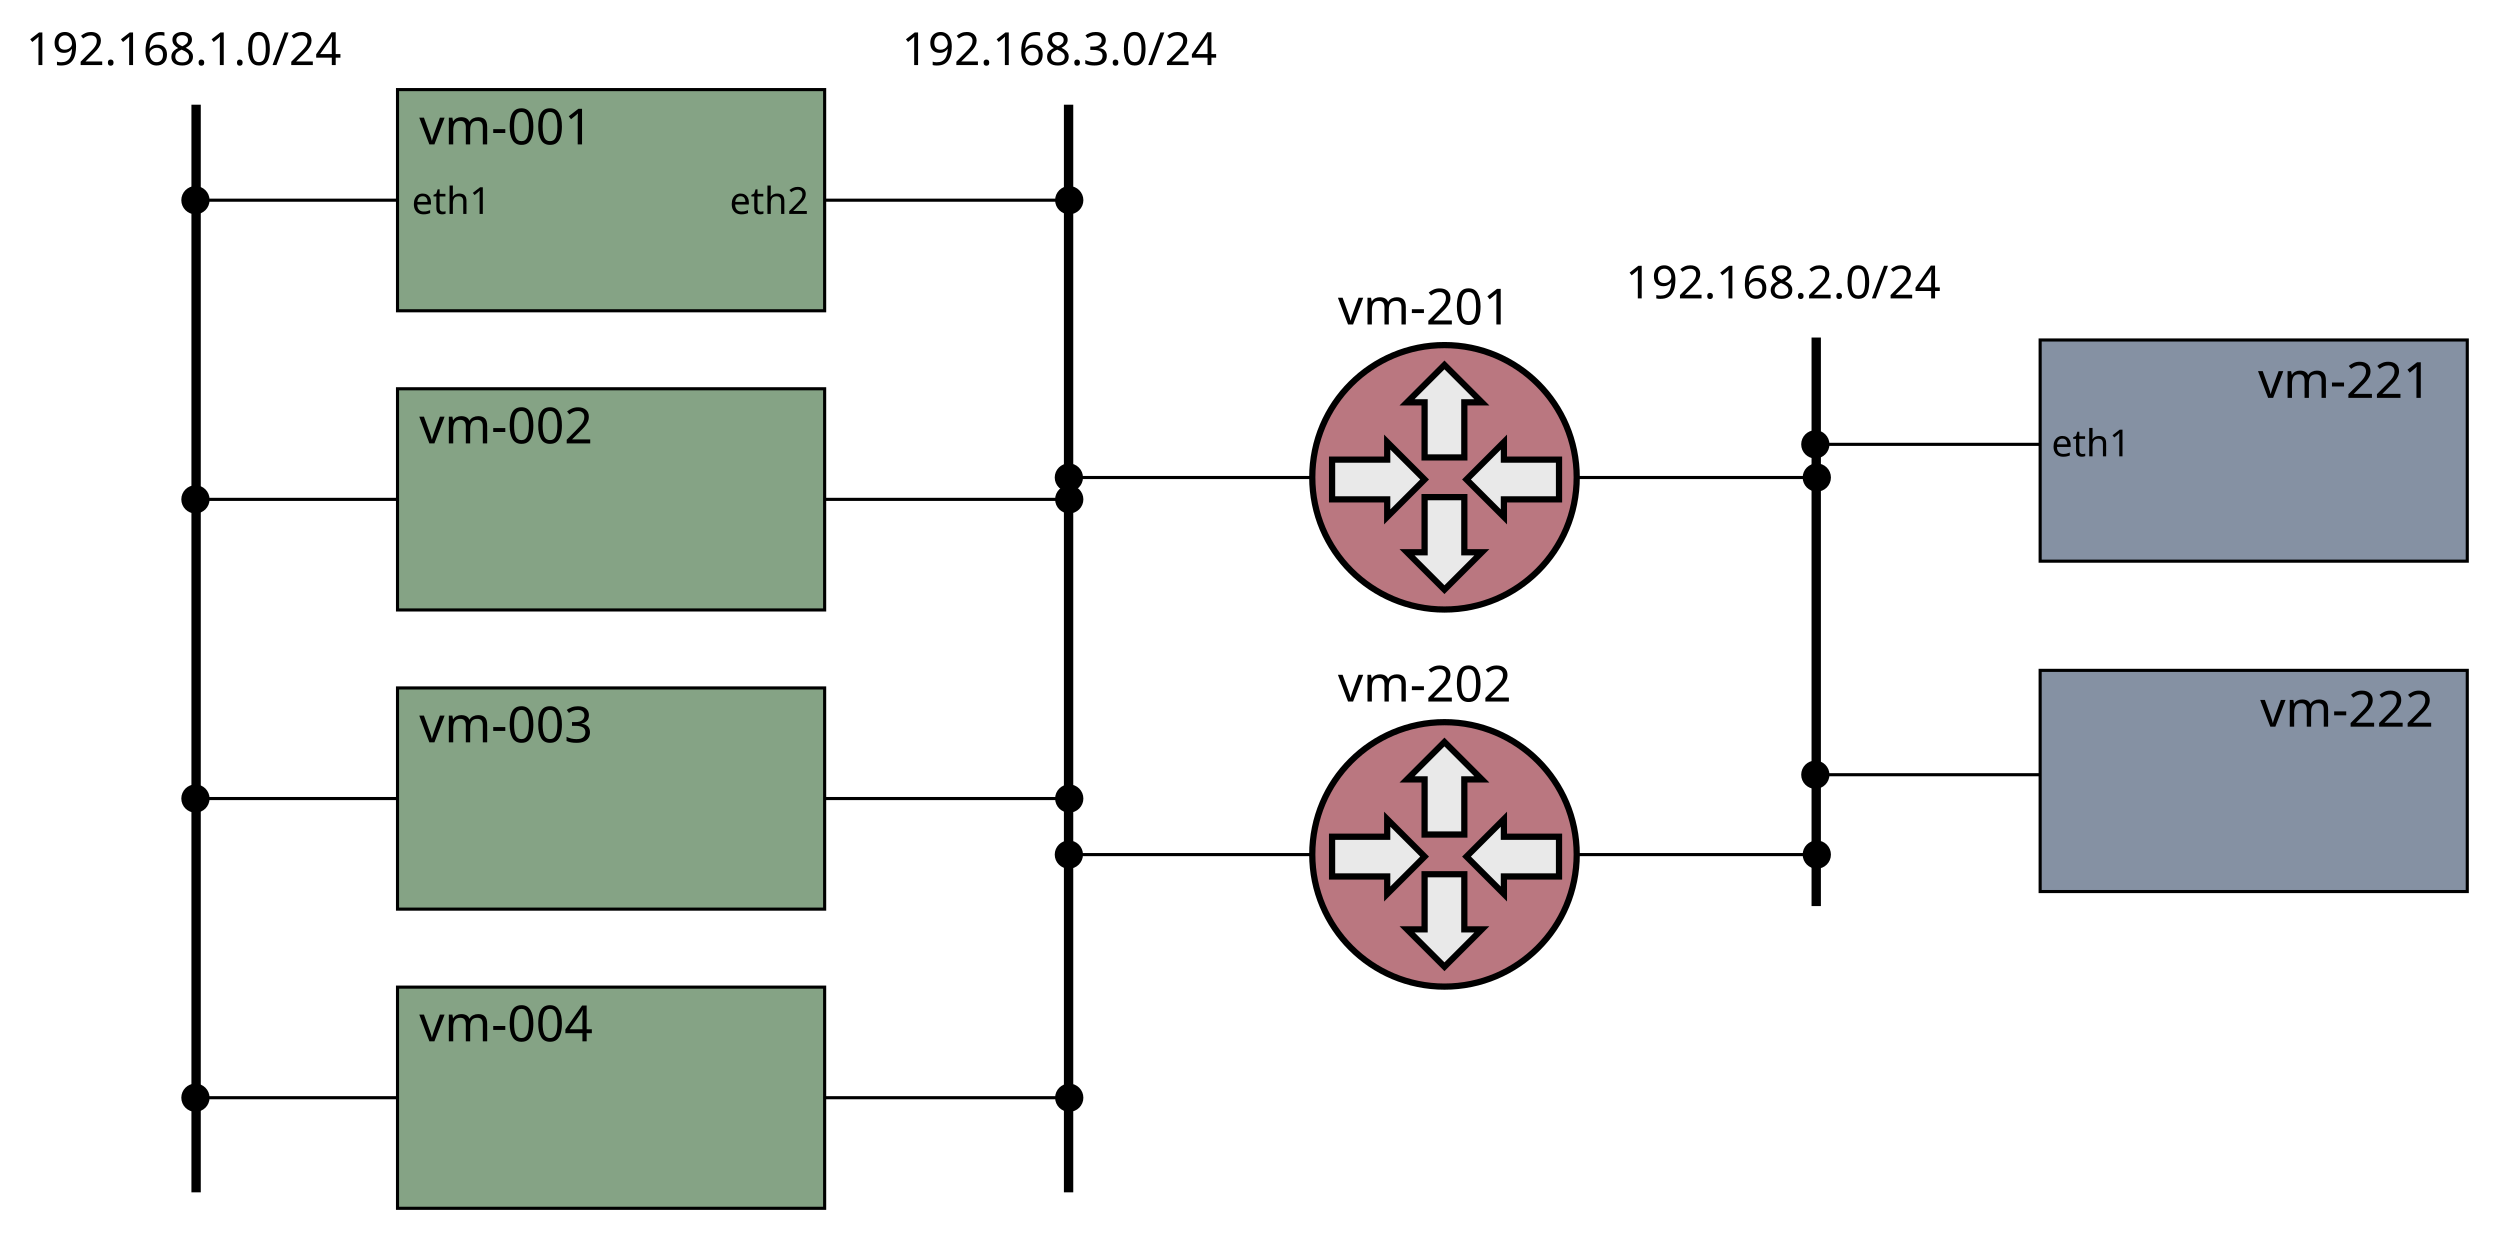
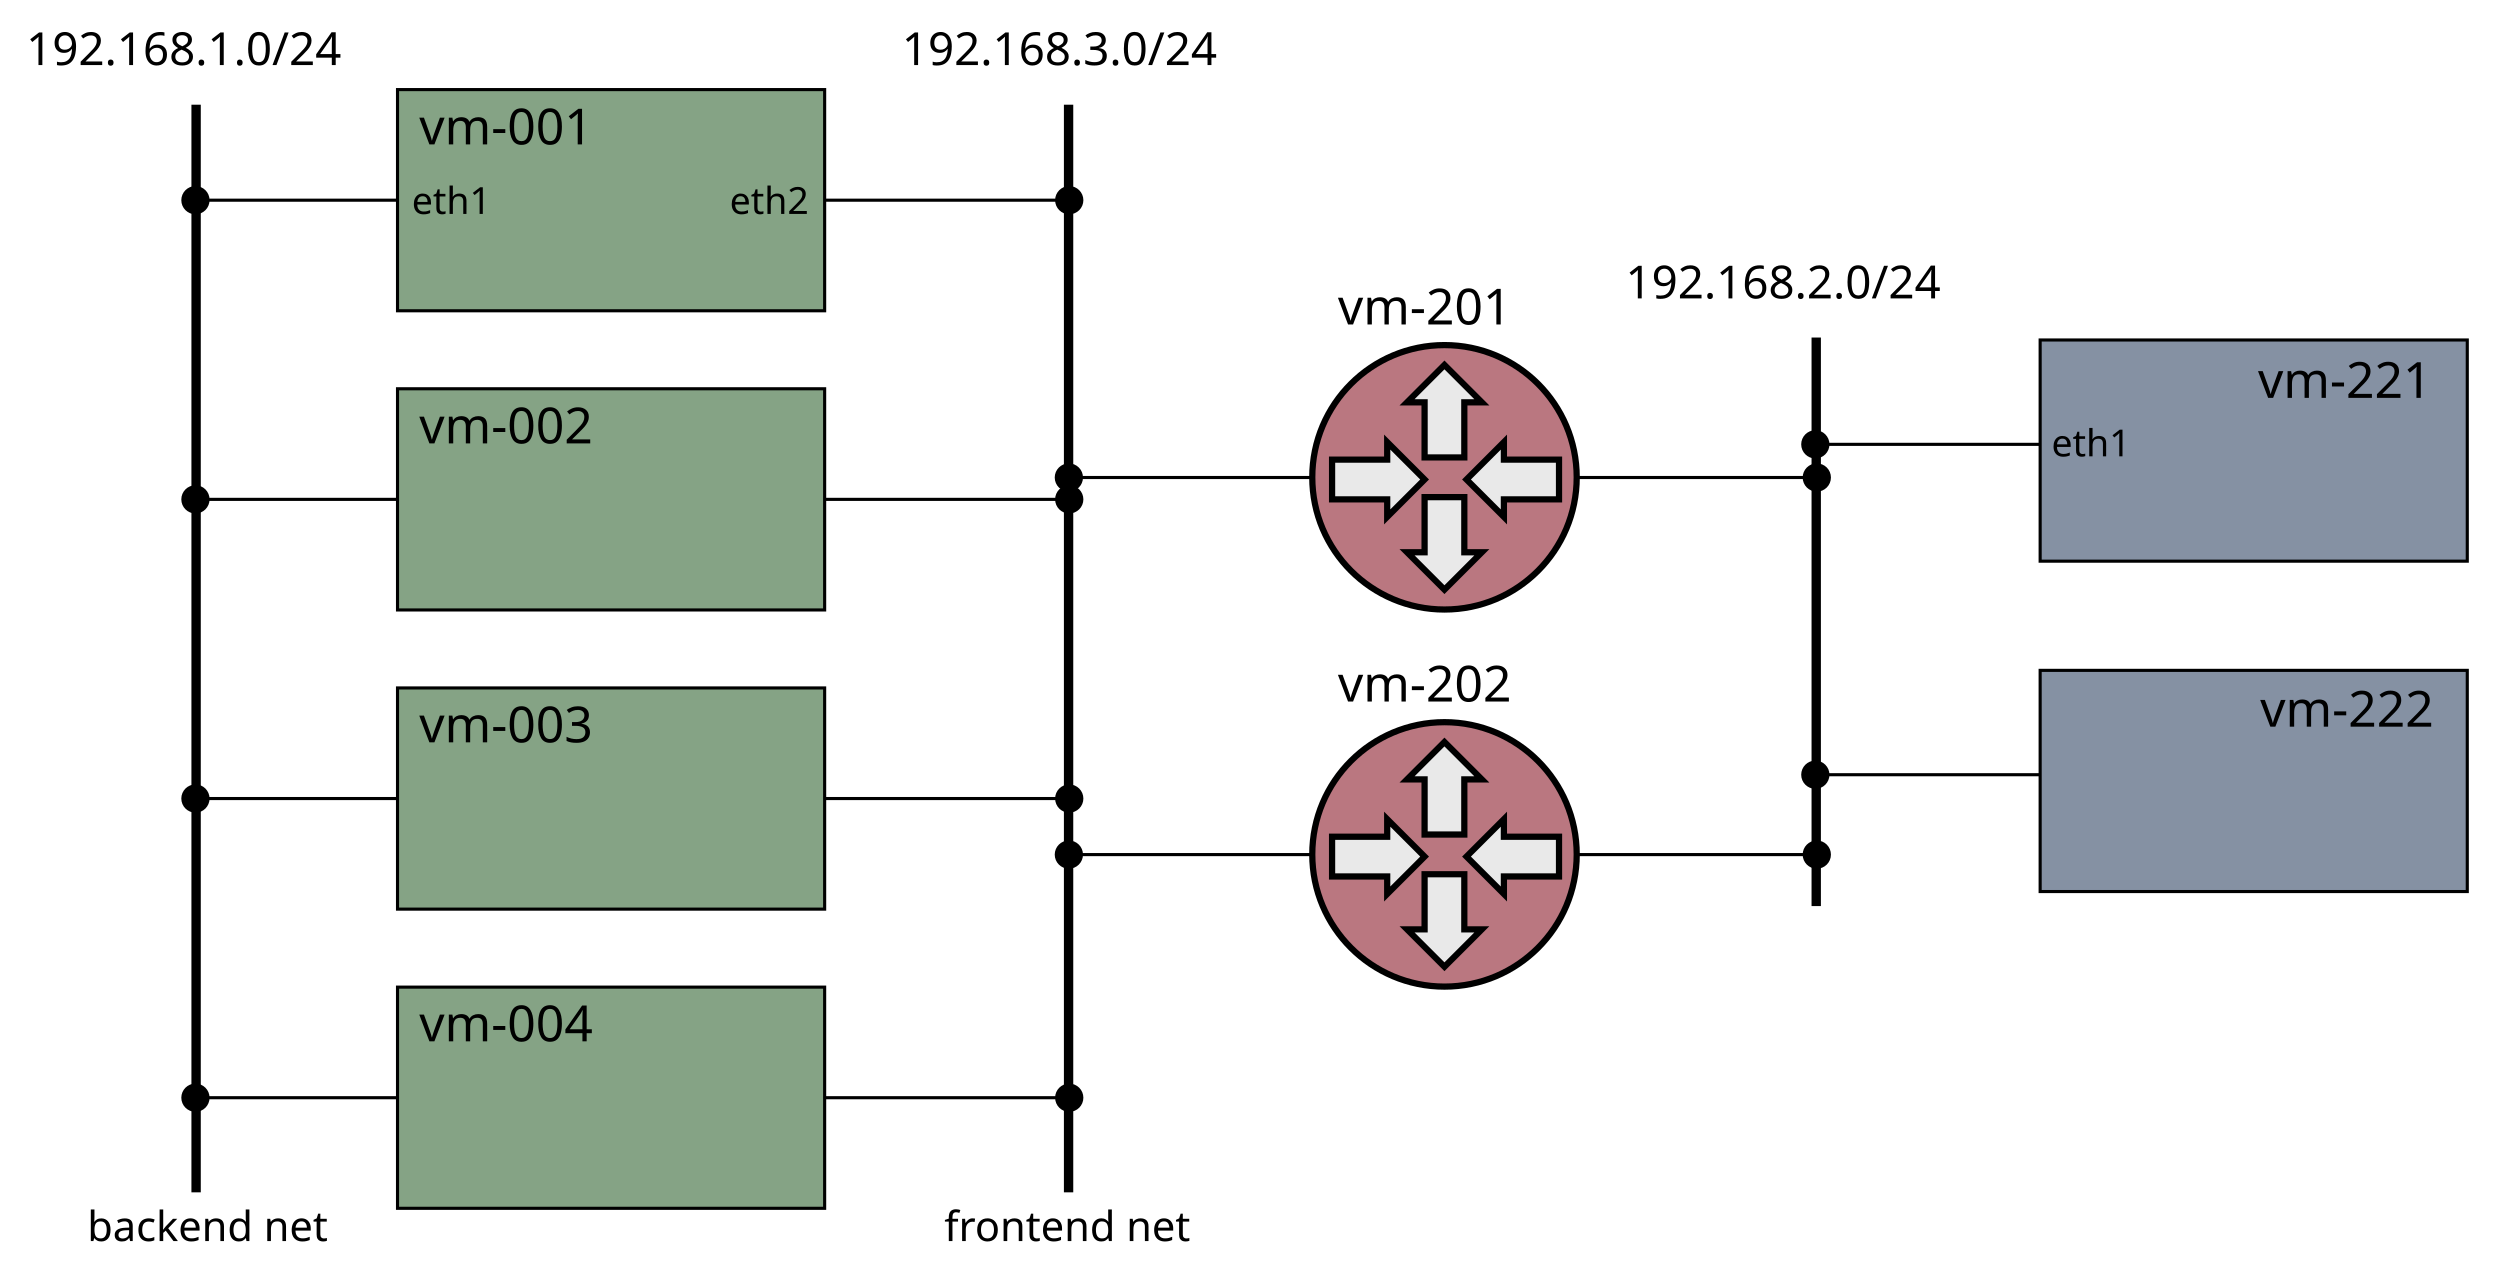
- <svg xmlns="http://www.w3.org/2000/svg" xmlns:xlink="http://www.w3.org/1999/xlink" width="802.201" height="398.222" viewBox="0 0 802.201 398.222" version="1.1" id="SVGRoot">
+ <svg xmlns="http://www.w3.org/2000/svg" xmlns:xlink="http://www.w3.org/1999/xlink" width="802.201" height="408.411" viewBox="0 0 802.201 408.411" version="1.1" id="SVGRoot">
  <defs id="defs3737">
    <marker style="overflow:visible" id="marker1021" refX="0" refY="0" orient="auto">
      <path transform="matrix(0.8,0,0,0.8,5.92,0.8)" style="fill:#000000;fill-opacity:1;fill-rule:evenodd;stroke:#000000;stroke-width:1pt;stroke-opacity:1" d="m -2.5,-1 c 0,2.76 -2.24,5 -5,5 -2.76,0 -5,-2.24 -5,-5 0,-2.76 2.24,-5 5,-5 2.76,0 5,2.24 5,5 z" id="path1019" />
    </marker>
    <marker style="overflow:visible" id="marker963" refX="0" refY="0" orient="auto">
      <path transform="matrix(0.8,0,0,0.8,5.92,0.8)" style="fill:#000000;fill-opacity:1;fill-rule:evenodd;stroke:#000000;stroke-width:1pt;stroke-opacity:1" d="m -2.5,-1 c 0,2.76 -2.24,5 -5,5 -2.76,0 -5,-2.24 -5,-5 0,-2.76 2.24,-5 5,-5 2.76,0 5,2.24 5,5 z" id="path961" />
    </marker>
    <marker orient="auto" refY="0" refX="0" id="marker2541" style="overflow:visible">
      <path id="path2539" d="m -2.5,-1 c 0,2.76 -2.24,5 -5,5 -2.76,0 -5,-2.24 -5,-5 0,-2.76 2.24,-5 5,-5 2.76,0 5,2.24 5,5 z" style="fill:#000000;fill-opacity:1;fill-rule:evenodd;stroke:#000000;stroke-width:1pt;stroke-opacity:1" transform="matrix(0.8,0,0,0.8,5.92,0.8)" />
    </marker>
    <marker orient="auto-start-reverse" refY="3" refX="5" id="ExperimentalArrow">
      <path id="path1256" d="M 10,3 0,6 V 0 Z" style="fill:context-stroke;stroke:#000000;stroke-opacity:1" />
    </marker>
    <marker style="overflow:visible" id="marker13099" refX="0" refY="0" orient="auto">
      <path transform="matrix(0.8,0,0,0.8,5.92,0.8)" style="fill:#000000;fill-opacity:1;fill-rule:evenodd;stroke:#000000;stroke-width:1pt;stroke-opacity:1" d="m -2.5,-1 c 0,2.76 -2.24,5 -5,5 -2.76,0 -5,-2.24 -5,-5 0,-2.76 2.24,-5 5,-5 2.76,0 5,2.24 5,5 z" id="path13097" />
    </marker>
    <marker orient="auto" refY="0" refX="0" id="marker968" style="overflow:visible">
      <path id="path966" d="m -2.5,-1 c 0,2.76 -2.24,5 -5,5 -2.76,0 -5,-2.24 -5,-5 0,-2.76 2.24,-5 5,-5 2.76,0 5,2.24 5,5 z" style="fill:#000000;fill-opacity:1;fill-rule:evenodd;stroke:#000000;stroke-width:1pt;stroke-opacity:1" transform="matrix(0.8,0,0,0.8,5.92,0.8)" />
    </marker>
    <marker style="overflow:visible" id="marker25091" refX="0" refY="0" orient="auto">
      <path transform="matrix(0.8,0,0,0.8,5.92,0.8)" style="fill:#000000;fill-opacity:1;fill-rule:evenodd;stroke:#000000;stroke-width:1pt;stroke-opacity:1" d="m -2.5,-1 c 0,2.76 -2.24,5 -5,5 -2.76,0 -5,-2.24 -5,-5 0,-2.76 2.24,-5 5,-5 2.76,0 5,2.24 5,5 z" id="path25089" />
    </marker>
    <marker style="overflow:visible" id="marker2703" refX="0" refY="0" orient="auto">
      <path transform="matrix(0.8,0,0,0.8,5.92,0.8)" style="fill:#000000;fill-opacity:1;fill-rule:evenodd;stroke:#000000;stroke-width:1pt;stroke-opacity:1" d="m -2.5,-1 c 0,2.76 -2.24,5 -5,5 -2.76,0 -5,-2.24 -5,-5 0,-2.76 2.24,-5 5,-5 2.76,0 5,2.24 5,5 z" id="path2701" />
    </marker>
  </defs>
  <g id="layer1" transform="translate(-69.82156,-268.4033)">
    <g transform="translate(-22)" id="use2748">
      <path style="fill:none;stroke:#000000;stroke-width:1px;stroke-linecap:butt;stroke-linejoin:miter;stroke-opacity:1;marker-end:url(#marker2703)" d="M 242,332.639 H 435" id="path928" />
      <path style="fill:none;stroke:#000000;stroke-width:1px;stroke-linecap:butt;stroke-linejoin:miter;stroke-opacity:1;marker-end:url(#marker2703)" d="M 242,428.639 H 435" id="use930" />
      <path id="use932" d="M 242,524.639 H 435" style="fill:none;stroke:#000000;stroke-width:1px;stroke-linecap:butt;stroke-linejoin:miter;stroke-opacity:1;marker-end:url(#marker2703)" />
      <path style="fill:none;stroke:#000000;stroke-width:1px;stroke-linecap:butt;stroke-linejoin:miter;stroke-opacity:1;marker-end:url(#marker2703)" d="M 242,620.639 H 435" id="use934" />
      <path style="fill:none;stroke:#000000;stroke-width:3;stroke-linecap:butt;stroke-linejoin:miter;stroke-miterlimit:4;stroke-dasharray:none;stroke-opacity:1" d="M 434.707,302 V 651" id="path936" />
    </g>
    <g id="g924" transform="matrix(-1,0,0,1,567.4533,0)">
      <path id="path914" d="M 242,332.639 H 435" style="fill:none;stroke:#000000;stroke-width:1px;stroke-linecap:butt;stroke-linejoin:miter;stroke-opacity:1;marker-end:url(#marker2703)" />
      <path id="path916" d="M 242,428.639 H 435" style="fill:none;stroke:#000000;stroke-width:1px;stroke-linecap:butt;stroke-linejoin:miter;stroke-opacity:1;marker-end:url(#marker2703)" />
      <path style="fill:none;stroke:#000000;stroke-width:1px;stroke-linecap:butt;stroke-linejoin:miter;stroke-opacity:1;marker-end:url(#marker2703)" d="M 242,524.639 H 435" id="path918" />
      <path id="path920" d="M 242,620.639 H 435" style="fill:none;stroke:#000000;stroke-width:1px;stroke-linecap:butt;stroke-linejoin:miter;stroke-opacity:1;marker-end:url(#marker2703)" />
      <path id="path922" d="M 434.707,302 V 651" style="fill:none;stroke:#000000;stroke-width:3;stroke-linecap:butt;stroke-linejoin:miter;stroke-miterlimit:4;stroke-dasharray:none;stroke-opacity:1" />
    </g>
    <rect style="fill:#85a385;fill-opacity:1;stroke:#000000;stroke-width:1;stroke-miterlimit:4;stroke-dasharray:none;stroke-opacity:1" id="rect5305" width="137.057" height="70.974" x="197.378" y="297.152" />
    <use x="0" y="0" xlink:href="#rect5305" id="use1051" transform="translate(0,96)" width="100%" height="100%" />
    <use x="0" y="0" xlink:href="#use1051" id="use1053" transform="translate(0,96)" width="100%" height="100%" />
    <use x="0" y="0" xlink:href="#use1053" id="use1055" transform="translate(0,96)" width="100%" height="100%" />
    <text xml:space="preserve" style="font-style:normal;font-weight:normal;font-size:16px;line-height:1.25;font-family:sans-serif;letter-spacing:0px;word-spacing:0px;fill:#000000;fill-opacity:1;stroke:none" x="204.354" y="314.745" id="text16734">
      <tspan id="tspan16732" x="204.354" y="314.745">vm-001</tspan>
    </text>
    <text xml:space="preserve" style="font-style:normal;font-weight:normal;font-size:14.667px;line-height:1.25;font-family:sans-serif;letter-spacing:0px;word-spacing:0px;fill:#000000;fill-opacity:1;stroke:none" x="359.21" y="289.289" id="text16742">
      <tspan id="tspan16740" x="359.21" y="289.289">192.168.3.0/24</tspan>
    </text>
    <text id="text16750" y="410.675" x="204.354" style="font-style:normal;font-weight:normal;font-size:16px;line-height:1.25;font-family:sans-serif;letter-spacing:0px;word-spacing:0px;fill:#000000;fill-opacity:1;stroke:none" xml:space="preserve">
      <tspan y="410.675" x="204.354" id="tspan16748">vm-002</tspan>
    </text>
    <text xml:space="preserve" style="font-style:normal;font-weight:normal;font-size:16px;line-height:1.25;font-family:sans-serif;letter-spacing:0px;word-spacing:0px;fill:#000000;fill-opacity:1;stroke:none" x="204.354" y="506.606" id="text16754">
      <tspan id="tspan16752" x="204.354" y="506.606">vm-003</tspan>
    </text>
    <text id="text16758" y="602.537" x="204.354" style="font-style:normal;font-weight:normal;font-size:16px;line-height:1.25;font-family:sans-serif;letter-spacing:0px;word-spacing:0px;fill:#000000;fill-opacity:1;stroke:none" xml:space="preserve">
      <tspan y="602.537" x="204.354" id="tspan16756">vm-004</tspan>
    </text>
    <text xml:space="preserve" style="font-style:normal;font-weight:normal;font-size:16px;line-height:1.25;font-family:sans-serif;letter-spacing:0px;word-spacing:0px;fill:#000000;fill-opacity:1;stroke:none" x="499.132" y="372.514" id="text16762">
      <tspan id="tspan16760" x="499.132" y="372.514">vm-201</tspan>
    </text>
    <path style="fill:none;stroke:#000000;stroke-width:1px;stroke-linecap:butt;stroke-linejoin:miter;stroke-opacity:1;marker-end:url(#marker2541)" d="M 754.775,410.985 H 652.245" id="path16784" />
    <rect y="377.498" x="724.465" height="70.974" width="137.057" id="rect16780" style="fill:#8591a3;fill-opacity:1;stroke:#000000;stroke-width:1;stroke-miterlimit:4;stroke-dasharray:none;stroke-opacity:1" />
    <use x="0" y="0" xlink:href="#path16784" id="use16820" transform="translate(0,106.0107)" width="100%" height="100%" />
    <use x="0" y="0" xlink:href="#rect16780" id="use16782" transform="translate(0,106.0107)" width="100%" height="100%" />
    <text id="text25191" y="396.062" x="794.373" style="font-style:normal;font-weight:normal;font-size:16px;line-height:1.25;font-family:sans-serif;letter-spacing:0px;word-spacing:0px;fill:#000000;fill-opacity:1;stroke:none" xml:space="preserve">
      <tspan y="396.062" x="794.373" id="tspan25189">vm-221</tspan>
    </text>
    <text xml:space="preserve" style="font-style:normal;font-weight:normal;font-size:16px;line-height:1.25;font-family:sans-serif;letter-spacing:0px;word-spacing:0px;fill:#000000;fill-opacity:1;stroke:none" x="795.08" y="501.587" id="text25195">
      <tspan id="tspan25193" x="795.08" y="501.587">vm-222</tspan>
    </text>
    <text xml:space="preserve" style="font-style:normal;font-weight:normal;font-size:14.667px;line-height:1.25;font-family:sans-serif;letter-spacing:0px;word-spacing:0px;fill:#000000;fill-opacity:1;stroke:none" x="591.412" y="364.159" id="text25203">
      <tspan id="tspan25201" x="591.412" y="364.159">192.168.2.0/24</tspan>
    </text>
    <text xml:space="preserve" style="font-style:normal;font-weight:normal;font-size:12px;line-height:1.25;font-family:sans-serif;letter-spacing:0px;word-spacing:0px;fill:#000000;fill-opacity:1;stroke:none" x="201.965" y="337.057" id="text25215">
      <tspan id="tspan25213" x="201.965" y="337.057">eth1</tspan>
    </text>
    <text id="text25227" y="414.839" x="728.107" style="font-style:normal;font-weight:normal;font-size:12px;line-height:1.25;font-family:sans-serif;letter-spacing:0px;word-spacing:0px;fill:#000000;fill-opacity:1;stroke:none" xml:space="preserve">
      <tspan y="414.839" x="728.107" id="tspan25225">eth1</tspan>
    </text>
    <g id="g1228" transform="translate(0,19)">
      <path id="path959" d="m 412.878,402.626 h 240" style="fill:none;stroke:#000000;stroke-width:1px;stroke-linecap:butt;stroke-linejoin:miter;stroke-opacity:1;marker-start:url(#marker963);marker-end:url(#marker1021)" />
      <g id="use965" transform="translate(-64.18229,42.5614)">
        <circle r="42.426" cy="360" cx="597.513" id="circle934" style="color:#000000;display:inline;overflow:visible;visibility:visible;fill:#ba7780;fill-opacity:1;fill-rule:nonzero;stroke:#000000;stroke-width:2;stroke-linecap:butt;stroke-linejoin:miter;stroke-miterlimit:4;stroke-dasharray:none;stroke-dashoffset:0;stroke-opacity:1;marker:none;enable-background:accumulate" />
        <path id="path937" d="m 579.129,348.703 v 5.625 h -17.688 v 12.75 h 17.688 v 5.625 l 12,-12 z" style="color:#000000;display:inline;overflow:visible;visibility:visible;fill:#e9e9e9;fill-opacity:1;fill-rule:nonzero;stroke:#000000;stroke-width:2;stroke-linecap:butt;stroke-linejoin:miter;stroke-miterlimit:4;stroke-dashoffset:0;stroke-opacity:1;marker:none;enable-background:accumulate" />
        <path style="color:#000000;display:inline;overflow:visible;visibility:visible;fill:#e9e9e9;fill-opacity:1;fill-rule:nonzero;stroke:#000000;stroke-width:2;stroke-linecap:butt;stroke-linejoin:miter;stroke-miterlimit:4;stroke-dashoffset:0;stroke-opacity:1;marker:none;enable-background:accumulate" d="m 616.575,348.703 v 5.625 h 17.688 v 12.75 h -17.688 v 5.625 l -12,-12 z" id="path939" />
        <path id="path941" d="m 609.499,335.939 h -5.625 v 17.688 h -12.75 v -17.688 h -5.625 l 12,-12 z" style="color:#000000;display:inline;overflow:visible;visibility:visible;fill:#e9e9e9;fill-opacity:1;fill-rule:nonzero;stroke:#000000;stroke-width:2;stroke-linecap:butt;stroke-linejoin:miter;stroke-miterlimit:4;stroke-dashoffset:0;stroke-opacity:1;marker:none;enable-background:accumulate" />
        <path style="color:#000000;display:inline;overflow:visible;visibility:visible;fill:#e9e9e9;fill-opacity:1;fill-rule:nonzero;stroke:#000000;stroke-width:2;stroke-linecap:butt;stroke-linejoin:miter;stroke-miterlimit:4;stroke-dashoffset:0;stroke-opacity:1;marker:none;enable-background:accumulate" d="m 609.499,384.053 h -5.625 v -17.688 h -12.75 v 17.688 h -5.625 l 12,12 z" id="path943" />
      </g>
    </g>
    <path style="fill:none;stroke:#000000;stroke-width:3;stroke-linecap:butt;stroke-linejoin:miter;stroke-miterlimit:4;stroke-dasharray:none;stroke-opacity:1" d="M 652.612,376.712 V 559.146" id="path969" />
    <text id="text928" y="337.057" x="303.965" style="font-style:normal;font-weight:normal;font-size:12px;line-height:1.25;font-family:sans-serif;letter-spacing:0px;word-spacing:0px;fill:#000000;fill-opacity:1;stroke:none" xml:space="preserve">
      <tspan y="337.057" x="303.965" id="tspan926">eth2</tspan>
    </text>
    <text id="text932" y="289.289" x="78.21" style="font-style:normal;font-weight:normal;font-size:14.667px;line-height:1.25;font-family:sans-serif;letter-spacing:0px;word-spacing:0px;fill:#000000;fill-opacity:1;stroke:none" xml:space="preserve">
      <tspan y="289.289" x="78.21" id="tspan930">192.168.1.0/24</tspan>
    </text>
    <use x="0" y="0" xlink:href="#g1228" id="use1230" transform="translate(0,121)" width="100%" height="100%" />
    <text id="text1234" y="493.514" x="499.132" style="font-style:normal;font-weight:normal;font-size:16px;line-height:1.25;font-family:sans-serif;letter-spacing:0px;word-spacing:0px;fill:#000000;fill-opacity:1;stroke:none" xml:space="preserve">
      <tspan y="493.514" x="499.132" id="tspan1232">vm-202</tspan>
    </text>
+     <text xml:space="preserve" style="font-style:normal;font-weight:normal;font-size:13.333px;line-height:1.25;font-family:sans-serif;letter-spacing:0px;word-spacing:0px;fill:#000000;fill-opacity:1;stroke:none" x="97.822" y="666.626" id="text936">
+       <tspan id="tspan934" x="97.822" y="666.626">backend net</tspan>
+     </text>
+     <text id="text940" y="666.626" x="372.822" style="font-style:normal;font-weight:normal;font-size:13.333px;line-height:1.25;font-family:sans-serif;letter-spacing:0px;word-spacing:0px;fill:#000000;fill-opacity:1;stroke:none" xml:space="preserve">
+       <tspan y="666.626" x="372.822" id="tspan938">frontend net</tspan>
+     </text>
  </g>
</svg>
